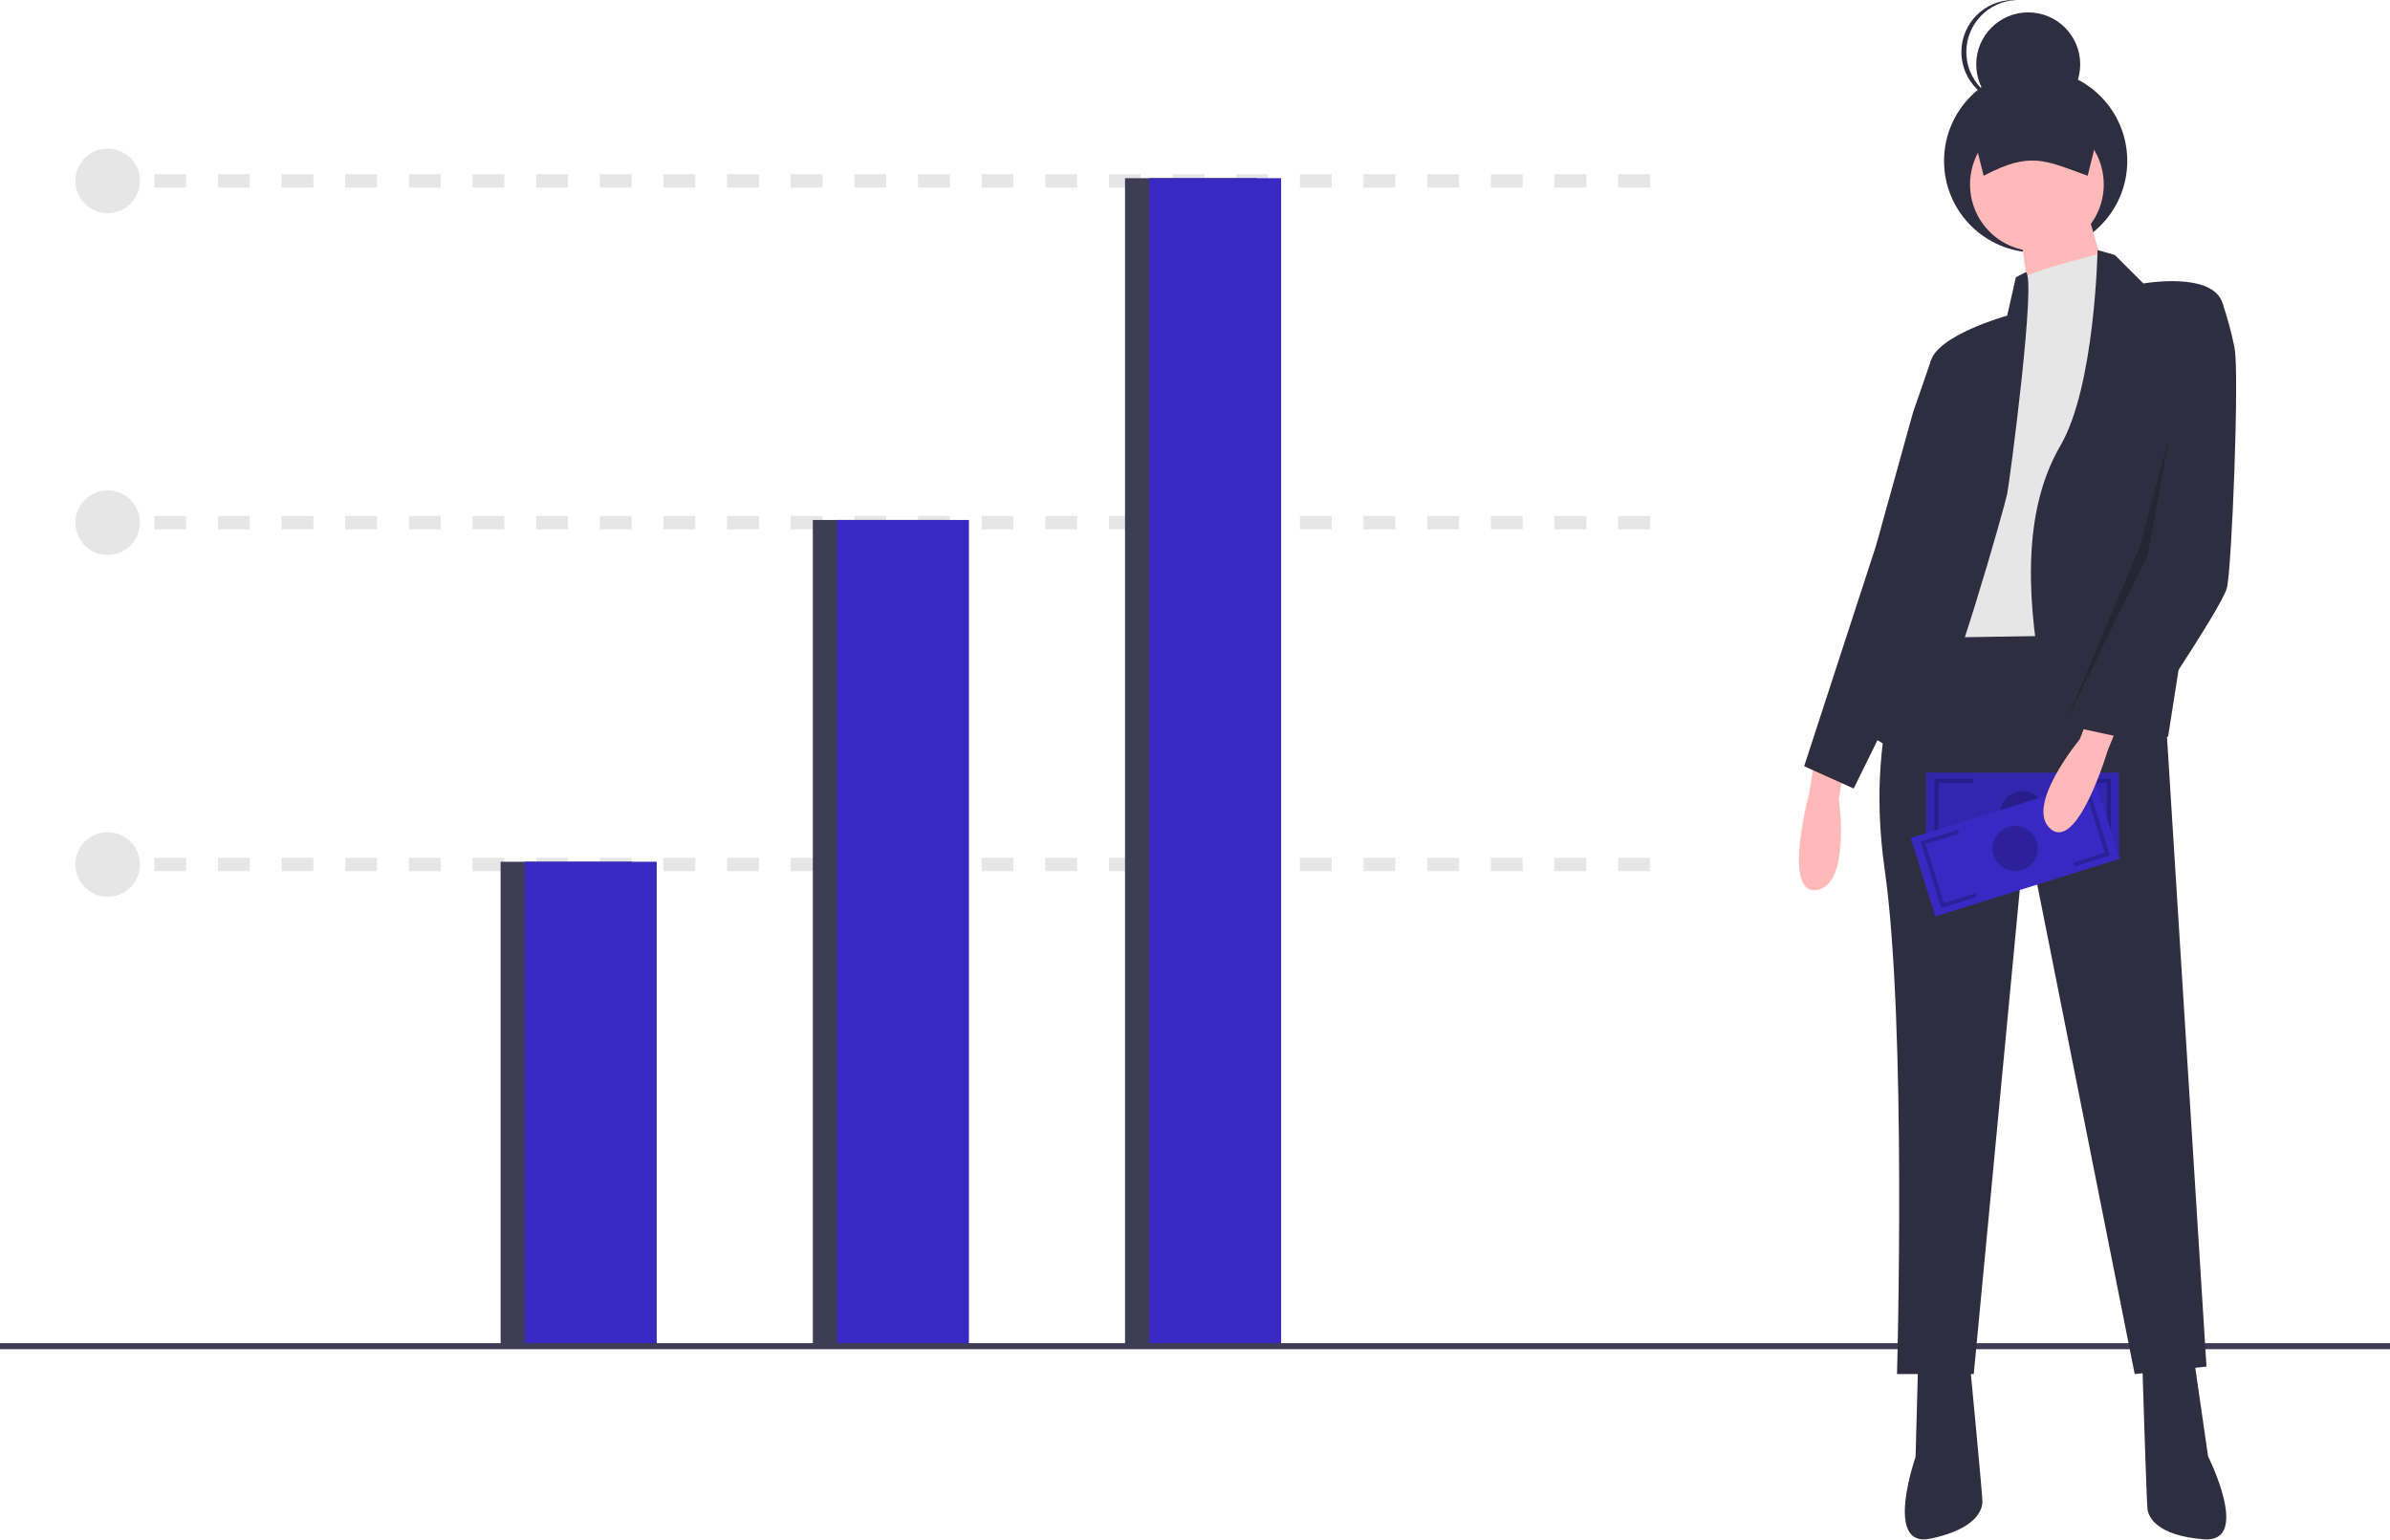
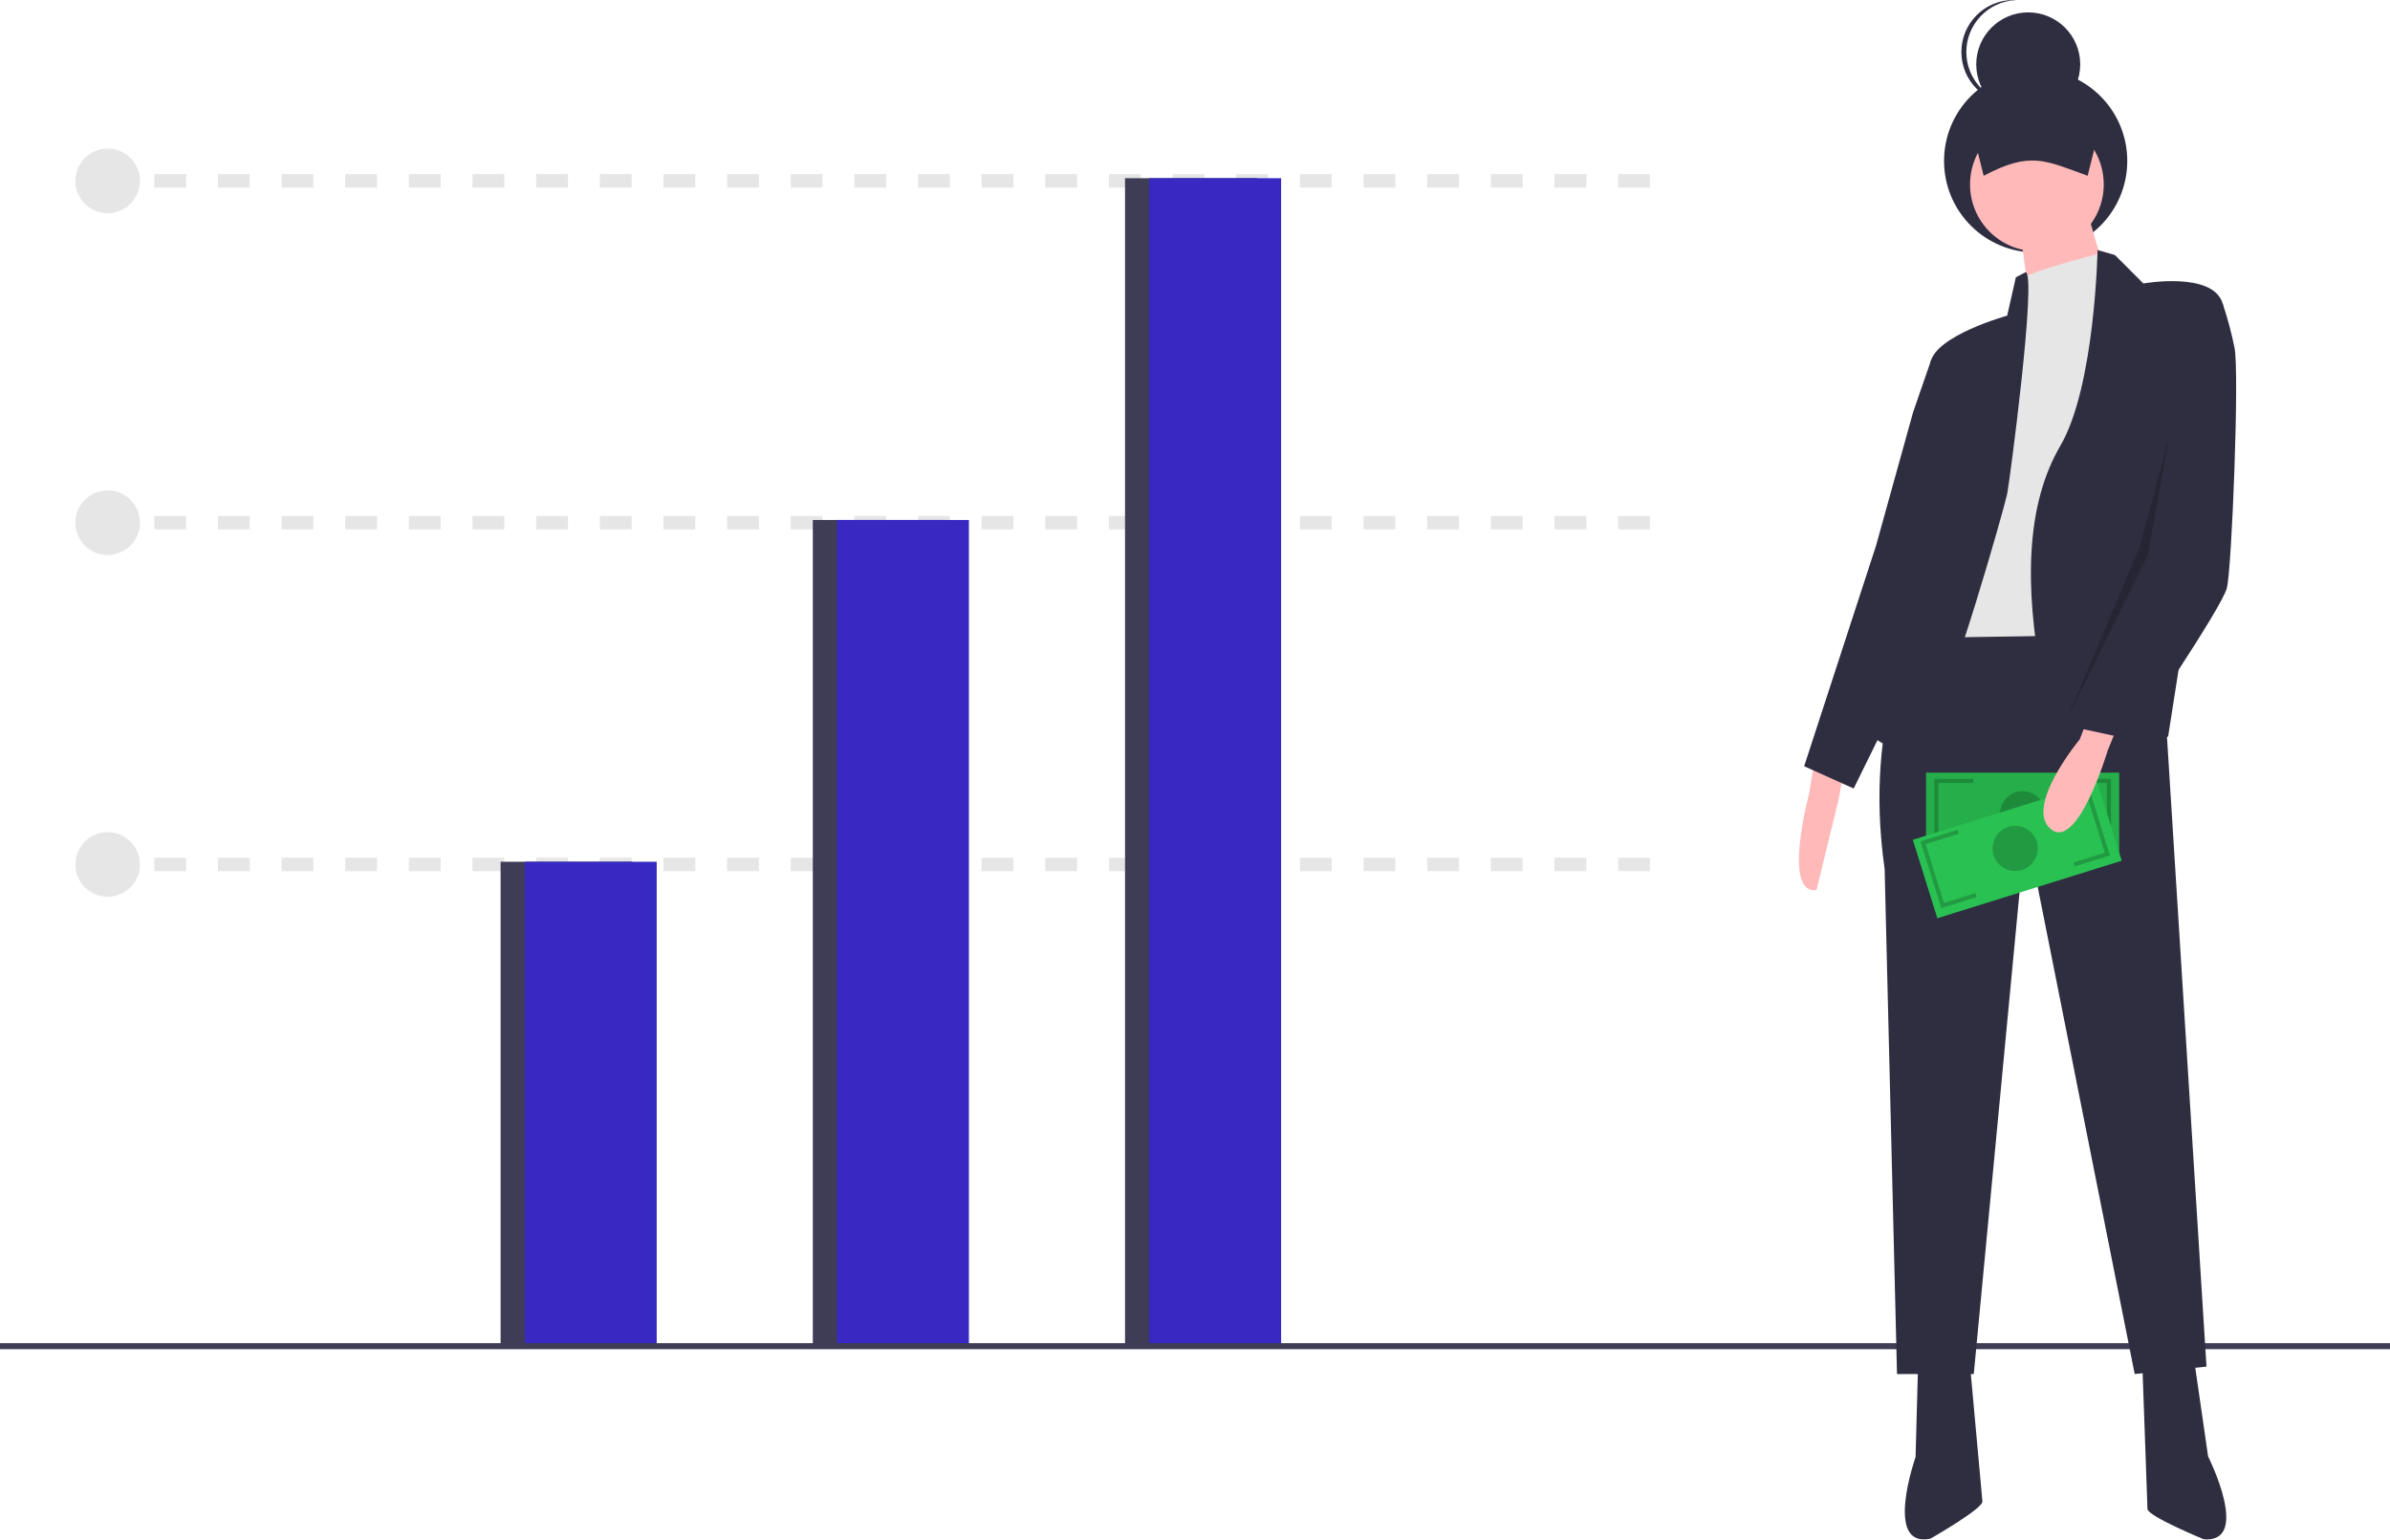
- <svg xmlns="http://www.w3.org/2000/svg" id="b56ce292-c2ef-482a-b84e-c8d73988b32f" data-name="Layer 1" width="888" height="572.011" viewBox="0 0 888 572.011">
-   <rect x="39.5" y="318.709" width="6" height="5" fill="#e6e6e6" />
-   <path d="M769.029,487.703H757.206v-5H769.029Zm-23.646,0H733.559v-5h11.824Zm-23.647,0H709.912v-5h11.823Zm-23.646,0H686.265v-5h11.824Zm-23.647,0H662.618v-5h11.823Zm-23.647,0H638.971v-5H650.794Zm-23.646,0H615.324v-5h11.823Zm-23.647,0H591.677v-5H603.5Zm-23.647,0H568.03v-5H579.853Zm-23.647,0H544.382v-5h11.824Zm-23.647,0H520.735v-5h11.824Zm-23.647,0H497.088v-5h11.824Zm-23.647,0H473.441v-5h11.824Zm-23.647,0H449.794v-5h11.823Zm-23.647,0H426.147v-5H437.971Zm-23.647,0H402.5v-5h11.824Zm-23.647,0H378.853v-5h11.824Zm-23.647,0H355.206v-5h11.824Zm-23.647,0H331.559v-5h11.823Zm-23.647,0H307.912v-5h11.823Zm-23.647,0H284.265v-5h11.823Zm-23.647,0H260.618v-5h11.824Zm-23.647,0H236.971v-5h11.824Zm-23.647,0H213.324v-5h11.824Z" transform="translate(-156 -163.9944)" fill="#e6e6e6" />
-   <rect x="39.5" y="191.709" width="6" height="5" fill="#e6e6e6" />
-   <path d="M769.029,360.703H757.206v-5H769.029Zm-23.646,0H733.559v-5h11.824Zm-23.647,0H709.912v-5h11.823Zm-23.646,0H686.265v-5h11.824Zm-23.647,0H662.618v-5h11.823Zm-23.647,0H638.971v-5H650.794Zm-23.646,0H615.324v-5h11.823Zm-23.647,0H591.677v-5H603.5Zm-23.647,0H568.03v-5H579.853Zm-23.647,0H544.382v-5h11.824Zm-23.647,0H520.735v-5h11.824Zm-23.647,0H497.088v-5h11.824Zm-23.647,0H473.441v-5h11.824Zm-23.647,0H449.794v-5h11.823Zm-23.647,0H426.147v-5H437.971Zm-23.647,0H402.5v-5h11.824Zm-23.647,0H378.853v-5h11.824Zm-23.647,0H355.206v-5h11.824Zm-23.647,0H331.559v-5h11.823Zm-23.647,0H307.912v-5h11.823Zm-23.647,0H284.265v-5h11.823Zm-23.647,0H260.618v-5h11.824Zm-23.647,0H236.971v-5h11.824Zm-23.647,0H213.324v-5h11.824Z" transform="translate(-156 -163.9944)" fill="#e6e6e6" />
-   <rect x="39.5" y="64.709" width="6" height="5" fill="#e6e6e6" />
-   <path d="M769.029,233.703H757.206v-5H769.029Zm-23.646,0H733.559v-5h11.824Zm-23.647,0H709.912v-5h11.823Zm-23.646,0H686.265v-5h11.824Zm-23.647,0H662.618v-5h11.823Zm-23.647,0H638.971v-5H650.794Zm-23.646,0H615.324v-5h11.823Zm-23.647,0H591.677v-5H603.5Zm-23.647,0H568.03v-5H579.853Zm-23.647,0H544.382v-5h11.824Zm-23.647,0H520.735v-5h11.824Zm-23.647,0H497.088v-5h11.824Zm-23.647,0H473.441v-5h11.824Zm-23.647,0H449.794v-5h11.823Zm-23.647,0H426.147v-5H437.971Zm-23.647,0H402.5v-5h11.824Zm-23.647,0H378.853v-5h11.824Zm-23.647,0H355.206v-5h11.824Zm-23.647,0H331.559v-5h11.823Zm-23.647,0H307.912v-5h11.823Zm-23.647,0H284.265v-5h11.823Zm-23.647,0H260.618v-5h11.824Zm-23.647,0H236.971v-5h11.824Zm-23.647,0H213.324v-5h11.824Z" transform="translate(-156 -163.9944)" fill="#e6e6e6" />
-   <rect x="186" y="320.209" width="49" height="180" fill="#3f3d56" />
-   <rect x="195" y="320.209" width="49" height="180" fill="#3729c1" />
-   <rect x="302" y="193.209" width="49" height="307" fill="#3f3d56" />
-   <rect x="311" y="193.209" width="49" height="307" fill="#3729c1" />
-   <rect x="418" y="66.209" width="49" height="434" fill="#3f3d56" />
-   <rect x="427" y="66.209" width="49" height="434" fill="#3729c1" />
-   <circle cx="40" cy="67.209" r="12" fill="#e6e6e6" />
-   <circle cx="40" cy="194.209" r="12" fill="#e6e6e6" />
-   <circle cx="40" cy="321.209" r="12" fill="#e6e6e6" />
-   <rect y="499.088" width="888" height="2.241" fill="#3f3d56" />
-   <circle cx="756.344" cy="59.795" r="34.037" fill="#2f2e41" />
-   <path d="M830.011,447.791l-1.84,11.039s-10.119,37.717,2.76,35.877,8.279-34.037,8.279-34.037L841.05,450.551Z" transform="translate(-156 -163.9944)" fill="#ffb9b9" />
-   <path d="M943.622,395.815H869.108s-21.158,33.117-12.879,91.073,4.6,187.665,4.6,187.665H889.346l19.318-203.303,40.477,203.303,26.678-2.76L961.1,437.212Z" transform="translate(-156 -163.9944)" fill="#2f2e41" />
-   <path d="M868.648,671.333l-.92,34.037s-11.959,34.037,5.52,30.358,19.318-11.039,19.318-13.799-4.6-50.596-4.6-50.596Z" transform="translate(-156 -163.9944)" fill="#2f2e41" />
-   <path d="M971.144,668.747l5.267,36.4s16.215,32.228-1.591,30.814-20.572-8.477-20.925-11.214-1.911-53.528-1.911-53.528Z" transform="translate(-156 -163.9944)" fill="#2f2e41" />
-   <circle cx="756.804" cy="68.534" r="24.838" fill="#ffb9b9" />
-   <polygon points="775.663 79.114 785.782 114.071 765.543 134.309 754.504 114.991 750.825 87.393 775.663 79.114" fill="#ffb9b9" />
-   <path d="M940.402,266.566s-1.354-9.279-4.357-8.319-29.68,7.399-29.68,10.159v11.959l-22.078,85.553-5.52,34.957,57.955-.92,9.199-121.43Z" transform="translate(-156 -163.9944)" fill="#e6e6e6" />
-   <path d="M935.342,256.907l6.439,1.84,10.579,10.579s25.758-4.6,29.438,7.359S961.56,437.672,961.56,437.672s-40.477,13.799-46.916-21.158-5.98-64.855,6.899-86.933S935.342,256.907,935.342,256.907Z" transform="translate(-156 -163.9944)" fill="#2f2e41" />
-   <path d="M908.655,265.116l-3.67,1.91L901.765,281.285s-26.678,7.359-28.518,17.479.92,65.315.92,65.315-25.758,52.436-21.158,74.514c0,0,11.039,9.199,19.318-2.76s28.518-83.713,29.438-88.313S912.785,266.425,908.655,265.116Z" transform="translate(-156 -163.9944)" fill="#2f2e41" />
-   <polygon points="727.367 131.089 717.516 133.76 710.808 153.167 697.009 202.843 670.331 284.717 688.73 292.996 718.167 233.201 727.367 131.089" fill="#2f2e41" />
-   <path d="M931.663,229.309c-15.816-5.705-21.167-9.209-38.637,0l-6.439-25.758H938.102Z" transform="translate(-156 -163.9944)" fill="#2f2e41" />
-   <circle cx="753.584" cy="23.918" r="19.318" fill="#2f2e41" />
-   <path d="M886.586,183.313a19.302,19.302,0,0,1,18.398-19.272c-.307-.014-.609-.046-.92-.046a19.318,19.318,0,1,0,0,38.637c.311,0,.613-.032.92-.046A19.302,19.302,0,0,1,886.586,183.313Z" transform="translate(-156 -163.9944)" fill="#2f2e41" />
-   <rect x="715.625" y="287.107" width="71.754" height="30.534" fill="#3729c1" />
-   <rect x="715.625" y="287.107" width="71.754" height="30.534" opacity="0.1" />
-   <circle cx="751.502" cy="302.374" r="8.397" opacity="0.2" />
-   <polygon points="732.419 315.351 718.679 315.351 718.679 289.397 733.182 289.397 733.182 290.924 720.205 290.924 720.205 313.824 732.419 313.824 732.419 315.351" opacity="0.2" />
-   <polygon points="784.326 315.351 770.586 315.351 770.586 313.824 782.799 313.824 782.799 290.924 769.823 290.924 769.823 289.397 784.326 289.397 784.326 315.351" opacity="0.2" />
-   <rect x="868.866" y="463.98" width="71.754" height="30.534" transform="translate(-257.7223 127.4617) rotate(-17.34142)" fill="#3729c1" />
-   <circle cx="748.743" cy="315.253" r="8.397" opacity="0.2" />
-   <polygon points="734.394 333.328 721.279 337.423 713.543 312.65 727.387 308.327 727.842 309.784 715.455 313.652 722.281 335.511 733.939 331.871 734.394 333.328" opacity="0.2" />
-   <polygon points="783.942 317.856 770.827 321.952 770.372 320.494 782.03 316.854 775.204 294.995 762.817 298.863 762.362 297.405 776.206 293.082 783.942 317.856" opacity="0.2" />
-   <path d="M943.296,432.566l-4.211,10.369s-11.122,37.433-21.132,29.124S928.716,438.724,928.716,438.724l3.73-9.585Z" transform="translate(-156 -163.9944)" fill="#ffb9b9" />
-   <path d="M968.919,279.445l12.879-2.76a134.89,134.89,0,0,1,4.439,16.559c1.84,9.199-1,81.873-2.84,89.233s-35.199,56.395-35.199,56.395l-30.021-6.513,43.382-65.52Z" transform="translate(-156 -163.9944)" fill="#2f2e41" />
-   <polygon points="806 162.209 798 206.209 768 267.209 795 203.209 806 162.209" opacity="0.2" />
+ <svg xmlns="http://www.w3.org/2000/svg" style="isolation:isolate" viewBox="0 0 888 572.011" width="888pt" height="572.011pt">
+   <defs>
+     <clipPath id="_clipPath_izjaktLJlOqO3DMTqrBNCfZj4fsCJDk5">
+       <rect width="888" height="572.011" />
+     </clipPath>
+   </defs>
+   <g clip-path="url(#_clipPath_izjaktLJlOqO3DMTqrBNCfZj4fsCJDk5)">
+     <rect x="39.5" y="318.709" width="6" height="5" transform="matrix(1,0,0,1,0,0)" fill="rgb(230,230,230)" />
+     <path d=" M 613.029 323.709 L 601.206 323.709 L 601.206 318.709 L 613.029 318.709 L 613.029 323.709 Z  M 589.383 323.709 L 577.559 323.709 L 577.559 318.709 L 589.383 318.709 L 589.383 323.709 Z  M 565.735 323.709 L 553.912 323.709 L 553.912 318.709 L 565.735 318.709 L 565.735 323.709 Z  M 542.089 323.709 L 530.265 323.709 L 530.265 318.709 L 542.089 318.709 L 542.089 323.709 Z  M 518.441 323.709 L 506.618 323.709 L 506.618 318.709 L 518.441 318.709 L 518.441 323.709 Z  M 494.794 323.709 L 482.971 323.709 L 482.971 318.709 L 494.794 318.709 L 494.794 323.709 Z  M 471.147 323.709 L 459.324 323.709 L 459.324 318.709 L 471.147 318.709 L 471.147 323.709 Z  M 447.5 323.709 L 435.677 323.709 L 435.677 318.709 L 447.5 318.709 L 447.5 323.709 Z  M 423.853 323.709 L 412.03 323.709 L 412.03 318.709 L 423.853 318.709 L 423.853 323.709 Z  M 400.206 323.709 L 388.382 323.709 L 388.382 318.709 L 400.206 318.709 L 400.206 323.709 Z  M 376.559 323.709 L 364.735 323.709 L 364.735 318.709 L 376.559 318.709 L 376.559 323.709 Z  M 352.912 323.709 L 341.088 323.709 L 341.088 318.709 L 352.912 318.709 L 352.912 323.709 Z  M 329.265 323.709 L 317.441 323.709 L 317.441 318.709 L 329.265 318.709 L 329.265 323.709 Z  M 305.618 323.709 L 293.794 323.709 L 293.794 318.709 L 305.618 318.709 L 305.618 323.709 Z  M 281.971 323.709 L 270.147 323.709 L 270.147 318.709 L 281.971 318.709 L 281.971 323.709 Z  M 258.324 323.709 L 246.5 323.709 L 246.5 318.709 L 258.324 318.709 L 258.324 323.709 Z  M 234.677 323.709 L 222.853 323.709 L 222.853 318.709 L 234.677 318.709 L 234.677 323.709 Z  M 211.03 323.709 L 199.206 323.709 L 199.206 318.709 L 211.03 318.709 L 211.03 323.709 Z  M 187.382 323.709 L 175.559 323.709 L 175.559 318.709 L 187.382 318.709 L 187.382 323.709 Z  M 163.735 323.709 L 151.912 323.709 L 151.912 318.709 L 163.735 318.709 L 163.735 323.709 Z  M 140.088 323.709 L 128.265 323.709 L 128.265 318.709 L 140.088 318.709 L 140.088 323.709 Z  M 116.441 323.709 L 104.618 323.709 L 104.618 318.709 L 116.441 318.709 L 116.441 323.709 Z  M 92.794 323.709 L 80.971 323.709 L 80.971 318.709 L 92.794 318.709 L 92.794 323.709 Z  M 69.147 323.709 L 57.324 323.709 L 57.324 318.709 L 69.147 318.709 L 69.147 323.709 Z " fill="rgb(230,230,230)" />
+     <rect x="39.5" y="191.709" width="6" height="5" transform="matrix(1,0,0,1,0,0)" fill="rgb(230,230,230)" />
+     <path d=" M 613.029 196.709 L 601.206 196.709 L 601.206 191.709 L 613.029 191.709 L 613.029 196.709 Z  M 589.383 196.709 L 577.559 196.709 L 577.559 191.709 L 589.383 191.709 L 589.383 196.709 Z  M 565.735 196.709 L 553.912 196.709 L 553.912 191.709 L 565.735 191.709 L 565.735 196.709 Z  M 542.089 196.709 L 530.265 196.709 L 530.265 191.709 L 542.089 191.709 L 542.089 196.709 Z  M 518.441 196.709 L 506.618 196.709 L 506.618 191.709 L 518.441 191.709 L 518.441 196.709 Z  M 494.794 196.709 L 482.971 196.709 L 482.971 191.709 L 494.794 191.709 L 494.794 196.709 Z  M 471.147 196.709 L 459.324 196.709 L 459.324 191.709 L 471.147 191.709 L 471.147 196.709 Z  M 447.5 196.709 L 435.677 196.709 L 435.677 191.709 L 447.5 191.709 L 447.5 196.709 Z  M 423.853 196.709 L 412.03 196.709 L 412.03 191.709 L 423.853 191.709 L 423.853 196.709 Z  M 400.206 196.709 L 388.382 196.709 L 388.382 191.709 L 400.206 191.709 L 400.206 196.709 Z  M 376.559 196.709 L 364.735 196.709 L 364.735 191.709 L 376.559 191.709 L 376.559 196.709 Z  M 352.912 196.709 L 341.088 196.709 L 341.088 191.709 L 352.912 191.709 L 352.912 196.709 Z  M 329.265 196.709 L 317.441 196.709 L 317.441 191.709 L 329.265 191.709 L 329.265 196.709 Z  M 305.618 196.709 L 293.794 196.709 L 293.794 191.709 L 305.618 191.709 L 305.618 196.709 Z  M 281.971 196.709 L 270.147 196.709 L 270.147 191.709 L 281.971 191.709 L 281.971 196.709 Z  M 258.324 196.709 L 246.5 196.709 L 246.5 191.709 L 258.324 191.709 L 258.324 196.709 Z  M 234.677 196.709 L 222.853 196.709 L 222.853 191.709 L 234.677 191.709 L 234.677 196.709 Z  M 211.03 196.709 L 199.206 196.709 L 199.206 191.709 L 211.03 191.709 L 211.03 196.709 Z  M 187.382 196.709 L 175.559 196.709 L 175.559 191.709 L 187.382 191.709 L 187.382 196.709 Z  M 163.735 196.709 L 151.912 196.709 L 151.912 191.709 L 163.735 191.709 L 163.735 196.709 Z  M 140.088 196.709 L 128.265 196.709 L 128.265 191.709 L 140.088 191.709 L 140.088 196.709 Z  M 116.441 196.709 L 104.618 196.709 L 104.618 191.709 L 116.441 191.709 L 116.441 196.709 Z  M 92.794 196.709 L 80.971 196.709 L 80.971 191.709 L 92.794 191.709 L 92.794 196.709 Z  M 69.147 196.709 L 57.324 196.709 L 57.324 191.709 L 69.147 191.709 L 69.147 196.709 Z " fill="rgb(230,230,230)" />
+     <rect x="39.5" y="64.709" width="6" height="5" transform="matrix(1,0,0,1,0,0)" fill="rgb(230,230,230)" />
+     <path d=" M 613.029 69.709 L 601.206 69.709 L 601.206 64.709 L 613.029 64.709 L 613.029 69.709 Z  M 589.383 69.709 L 577.559 69.709 L 577.559 64.709 L 589.383 64.709 L 589.383 69.709 Z  M 565.735 69.709 L 553.912 69.709 L 553.912 64.709 L 565.735 64.709 L 565.735 69.709 Z  M 542.089 69.709 L 530.265 69.709 L 530.265 64.709 L 542.089 64.709 L 542.089 69.709 Z  M 518.441 69.709 L 506.618 69.709 L 506.618 64.709 L 518.441 64.709 L 518.441 69.709 Z  M 494.794 69.709 L 482.971 69.709 L 482.971 64.709 L 494.794 64.709 L 494.794 69.709 Z  M 471.147 69.709 L 459.324 69.709 L 459.324 64.709 L 471.147 64.709 L 471.147 69.709 Z  M 447.5 69.709 L 435.677 69.709 L 435.677 64.709 L 447.5 64.709 L 447.5 69.709 Z  M 423.853 69.709 L 412.03 69.709 L 412.03 64.709 L 423.853 64.709 L 423.853 69.709 Z  M 400.206 69.709 L 388.382 69.709 L 388.382 64.709 L 400.206 64.709 L 400.206 69.709 Z  M 376.559 69.709 L 364.735 69.709 L 364.735 64.709 L 376.559 64.709 L 376.559 69.709 Z  M 352.912 69.709 L 341.088 69.709 L 341.088 64.709 L 352.912 64.709 L 352.912 69.709 Z  M 329.265 69.709 L 317.441 69.709 L 317.441 64.709 L 329.265 64.709 L 329.265 69.709 Z  M 305.618 69.709 L 293.794 69.709 L 293.794 64.709 L 305.618 64.709 L 305.618 69.709 Z  M 281.971 69.709 L 270.147 69.709 L 270.147 64.709 L 281.971 64.709 L 281.971 69.709 Z  M 258.324 69.709 L 246.5 69.709 L 246.5 64.709 L 258.324 64.709 L 258.324 69.709 Z  M 234.677 69.709 L 222.853 69.709 L 222.853 64.709 L 234.677 64.709 L 234.677 69.709 Z  M 211.03 69.709 L 199.206 69.709 L 199.206 64.709 L 211.03 64.709 L 211.03 69.709 Z  M 187.382 69.709 L 175.559 69.709 L 175.559 64.709 L 187.382 64.709 L 187.382 69.709 Z  M 163.735 69.709 L 151.912 69.709 L 151.912 64.709 L 163.735 64.709 L 163.735 69.709 Z  M 140.088 69.709 L 128.265 69.709 L 128.265 64.709 L 140.088 64.709 L 140.088 69.709 Z  M 116.441 69.709 L 104.618 69.709 L 104.618 64.709 L 116.441 64.709 L 116.441 69.709 Z  M 92.794 69.709 L 80.971 69.709 L 80.971 64.709 L 92.794 64.709 L 92.794 69.709 Z  M 69.147 69.709 L 57.324 69.709 L 57.324 64.709 L 69.147 64.709 L 69.147 69.709 Z " fill="rgb(230,230,230)" />
+     <rect x="186" y="320.209" width="49" height="180" transform="matrix(1,0,0,1,0,0)" fill="rgb(63,61,86)" />
+     <rect x="195" y="320.209" width="49" height="180" transform="matrix(1,0,0,1,0,0)" fill="rgb(55,41,193)" />
+     <rect x="302" y="193.209" width="49" height="307" transform="matrix(1,0,0,1,0,0)" fill="rgb(63,61,86)" />
+     <rect x="311" y="193.209" width="49" height="307" transform="matrix(1,0,0,1,0,0)" fill="rgb(55,41,193)" />
+     <rect x="418" y="66.209" width="49" height="434" transform="matrix(1,0,0,1,0,0)" fill="rgb(63,61,86)" />
+     <rect x="427" y="66.209" width="49" height="434" transform="matrix(1,0,0,1,0,0)" fill="rgb(55,41,193)" />
+     <circle vector-effect="non-scaling-stroke" cx="40" cy="67.209" r="12" fill="rgb(230,230,230)" />
+     <circle vector-effect="non-scaling-stroke" cx="40" cy="194.209" r="12" fill="rgb(230,230,230)" />
+     <circle vector-effect="non-scaling-stroke" cx="40" cy="321.209" r="12" fill="rgb(230,230,230)" />
+     <rect x="0" y="499.088" width="888" height="2.241" transform="matrix(1,0,0,1,0,0)" fill="rgb(63,61,86)" />
+     <circle vector-effect="non-scaling-stroke" cx="756.344" cy="59.795" r="34.037" fill="rgb(47,46,65)" />
+     <path d=" M 674.011 283.797 L 672.171 294.836 C 672.171 294.836 662.052 332.553 674.931 330.713 C 674.931 330.713 683.21 296.676 683.21 296.676 L 685.05 286.556 L 674.011 283.797 Z " fill="rgb(255,185,185)" />
+     <path d=" M 787.622 231.821 L 713.108 231.821 C 713.108 231.821 691.949 264.938 700.229 322.893 C 700.229 322.893 704.828 510.558 704.828 510.558 L 733.346 510.558 L 752.664 307.255 L 793.141 510.558 L 819.819 507.798 L 805.1 273.218 L 787.622 231.821 Z " fill="rgb(47,46,65)" />
+     <path d=" M 712.648 507.338 L 711.728 541.376 C 711.728 541.376 699.769 575.413 717.247 571.733 C 717.247 571.733 736.566 560.694 736.566 557.934 C 736.566 557.934 731.966 507.338 731.966 507.338 L 712.648 507.338 Z " fill="rgb(47,46,65)" />
+     <path d=" M 815.144 504.752 L 820.411 541.152 C 820.411 541.152 836.626 573.38 818.82 571.966 C 818.82 571.966 798.248 563.489 797.895 560.752 C 797.895 560.752 795.985 507.224 795.985 507.224 L 815.144 504.752 Z " fill="rgb(47,46,65)" />
+     <circle vector-effect="non-scaling-stroke" cx="756.804" cy="68.534" r="24.838" fill="rgb(255,185,185)" />
+     <path d=" M 775.663 79.114 L 785.782 114.071 L 765.543 134.309 L 754.504 114.991 L 750.825 87.393 L 775.663 79.114 L 775.663 79.114 Z " fill="rgb(255,185,185)" />
+     <path d=" M 784.402 102.572 C 784.402 102.572 783.047 93.293 780.045 94.253 C 780.045 94.253 750.365 101.652 750.365 104.411 L 750.365 116.37 L 728.286 201.923 L 722.767 236.881 L 780.722 235.961 L 789.921 114.531 L 784.402 102.572 Z " fill="rgb(230,230,230)" />
+     <path d=" M 779.342 92.912 L 785.782 94.752 L 796.361 105.331 C 796.361 105.331 822.119 100.732 825.798 112.691 C 829.478 124.65 805.56 273.678 805.56 273.678 C 805.56 273.678 765.083 287.476 758.644 252.519 C 752.204 217.562 752.664 187.665 765.543 165.586 C 778.422 143.508 779.342 92.912 779.342 92.912 Z " fill="rgb(47,46,65)" />
+     <path d=" M 752.655 101.121 L 748.985 103.032 L 745.765 117.29 C 745.765 117.29 719.087 124.65 717.247 134.769 C 717.247 134.769 718.167 200.084 718.167 200.084 C 718.167 200.084 692.409 252.519 697.009 274.597 C 697.009 274.597 708.048 283.797 716.327 271.838 C 724.607 259.879 744.845 188.125 745.765 183.525 C 746.685 178.925 756.785 102.431 752.655 101.121 Z " fill="rgb(47,46,65)" />
+     <path d=" M 727.367 131.089 L 717.516 133.76 L 710.808 153.167 L 697.009 202.843 L 670.331 284.717 L 688.73 292.996 L 718.167 233.201 L 727.367 131.089 L 727.367 131.089 Z " fill="rgb(47,46,65)" />
+     <path d=" M 775.663 65.315 C 759.847 59.61 754.495 56.106 737.026 65.315 L 730.586 39.557 L 782.102 39.557 L 775.663 65.315 Z " fill="rgb(47,46,65)" />
+     <circle vector-effect="non-scaling-stroke" cx="753.584" cy="23.918" r="19.318" fill="rgb(47,46,65)" />
+     <path d=" M 730.586 19.318 C 730.591 9.013 738.691 0.529 748.985 0.046 C 748.678 0.032 748.375 0 748.065 0 C 737.396 0 728.746 8.649 728.746 19.318 C 728.746 29.988 737.396 38.637 748.065 38.637 C 748.375 38.637 748.678 38.605 748.985 38.59 C 738.691 38.108 730.591 29.624 730.586 19.318 L 730.586 19.318 Z " fill="rgb(47,46,65)" />
+     <rect x="715.625" y="287.107" width="71.754" height="30.534" transform="matrix(1,0,0,1,0,0)" fill="rgb(41,193,82)" />
+     <g opacity="0.1">
+       <rect x="715.625" y="287.107" width="71.754" height="30.534" transform="matrix(1,0,0,1,0,0)" fill="rgb(0,0,0)" />
+     </g>
+     <g opacity="0.2">
+       <circle vector-effect="non-scaling-stroke" cx="751.502" cy="302.374" r="8.397" fill="rgb(0,0,0)" />
+     </g>
+     <g opacity="0.2">
+       <path d=" M 732.419 315.351 L 718.679 315.351 L 718.679 289.397 L 733.182 289.397 L 733.182 290.924 L 720.205 290.924 L 720.205 313.824 L 732.419 313.824 L 732.419 315.351 L 732.419 315.351 Z " fill="rgb(0,0,0)" />
+     </g>
+     <g opacity="0.2">
+       <path d=" M 784.326 315.351 L 770.586 315.351 L 770.586 313.824 L 782.799 313.824 L 782.799 290.924 L 769.823 290.924 L 769.823 289.397 L 784.326 289.397 L 784.326 315.351 L 784.326 315.351 Z " fill="rgb(0,0,0)" />
+     </g>
+     <rect x="713.326" y="300.467" width="71.754" height="30.534" transform="matrix(0.955,-0.298,0.298,0.955,-60.054,237.663)" fill="rgb(41,193,82)" />
+     <g opacity="0.2">
+       <circle vector-effect="non-scaling-stroke" cx="748.743" cy="315.253" r="8.397" fill="rgb(0,0,0)" />
+     </g>
+     <g opacity="0.2">
+       <path d=" M 734.394 333.328 L 721.279 337.423 L 713.543 312.65 L 727.387 308.327 L 727.842 309.784 L 715.455 313.652 L 722.281 335.511 L 733.939 331.871 L 734.394 333.328 L 734.394 333.328 Z " fill="rgb(0,0,0)" />
+     </g>
+     <g opacity="0.2">
+       <path d=" M 783.942 317.856 L 770.827 321.952 L 770.372 320.494 L 782.03 316.854 L 775.204 294.995 L 762.817 298.863 L 762.362 297.405 L 776.206 293.082 L 783.942 317.856 L 783.942 317.856 Z " fill="rgb(0,0,0)" />
+     </g>
+     <path d=" M 787.296 268.572 L 783.085 278.941 C 783.085 278.941 771.963 316.374 761.952 308.065 C 751.942 299.755 772.716 274.73 772.716 274.73 L 776.445 265.145 L 787.296 268.572 Z " fill="rgb(255,185,185)" />
+     <path d=" M 812.92 115.451 L 825.798 112.691 C 827.628 118.111 829.111 123.641 830.238 129.249 C 832.078 138.449 829.238 211.123 827.398 218.482 C 825.558 225.841 792.199 274.877 792.199 274.877 L 762.178 268.363 L 805.56 202.843 L 812.92 115.451 Z " fill="rgb(47,46,65)" />
+     <g opacity="0.2">
+       <path d=" M 806 162.209 L 798 206.209 L 768 267.209 L 795 203.209 L 806 162.209 L 806 162.209 Z " fill="rgb(0,0,0)" />
+     </g>
+   </g>
</svg>
